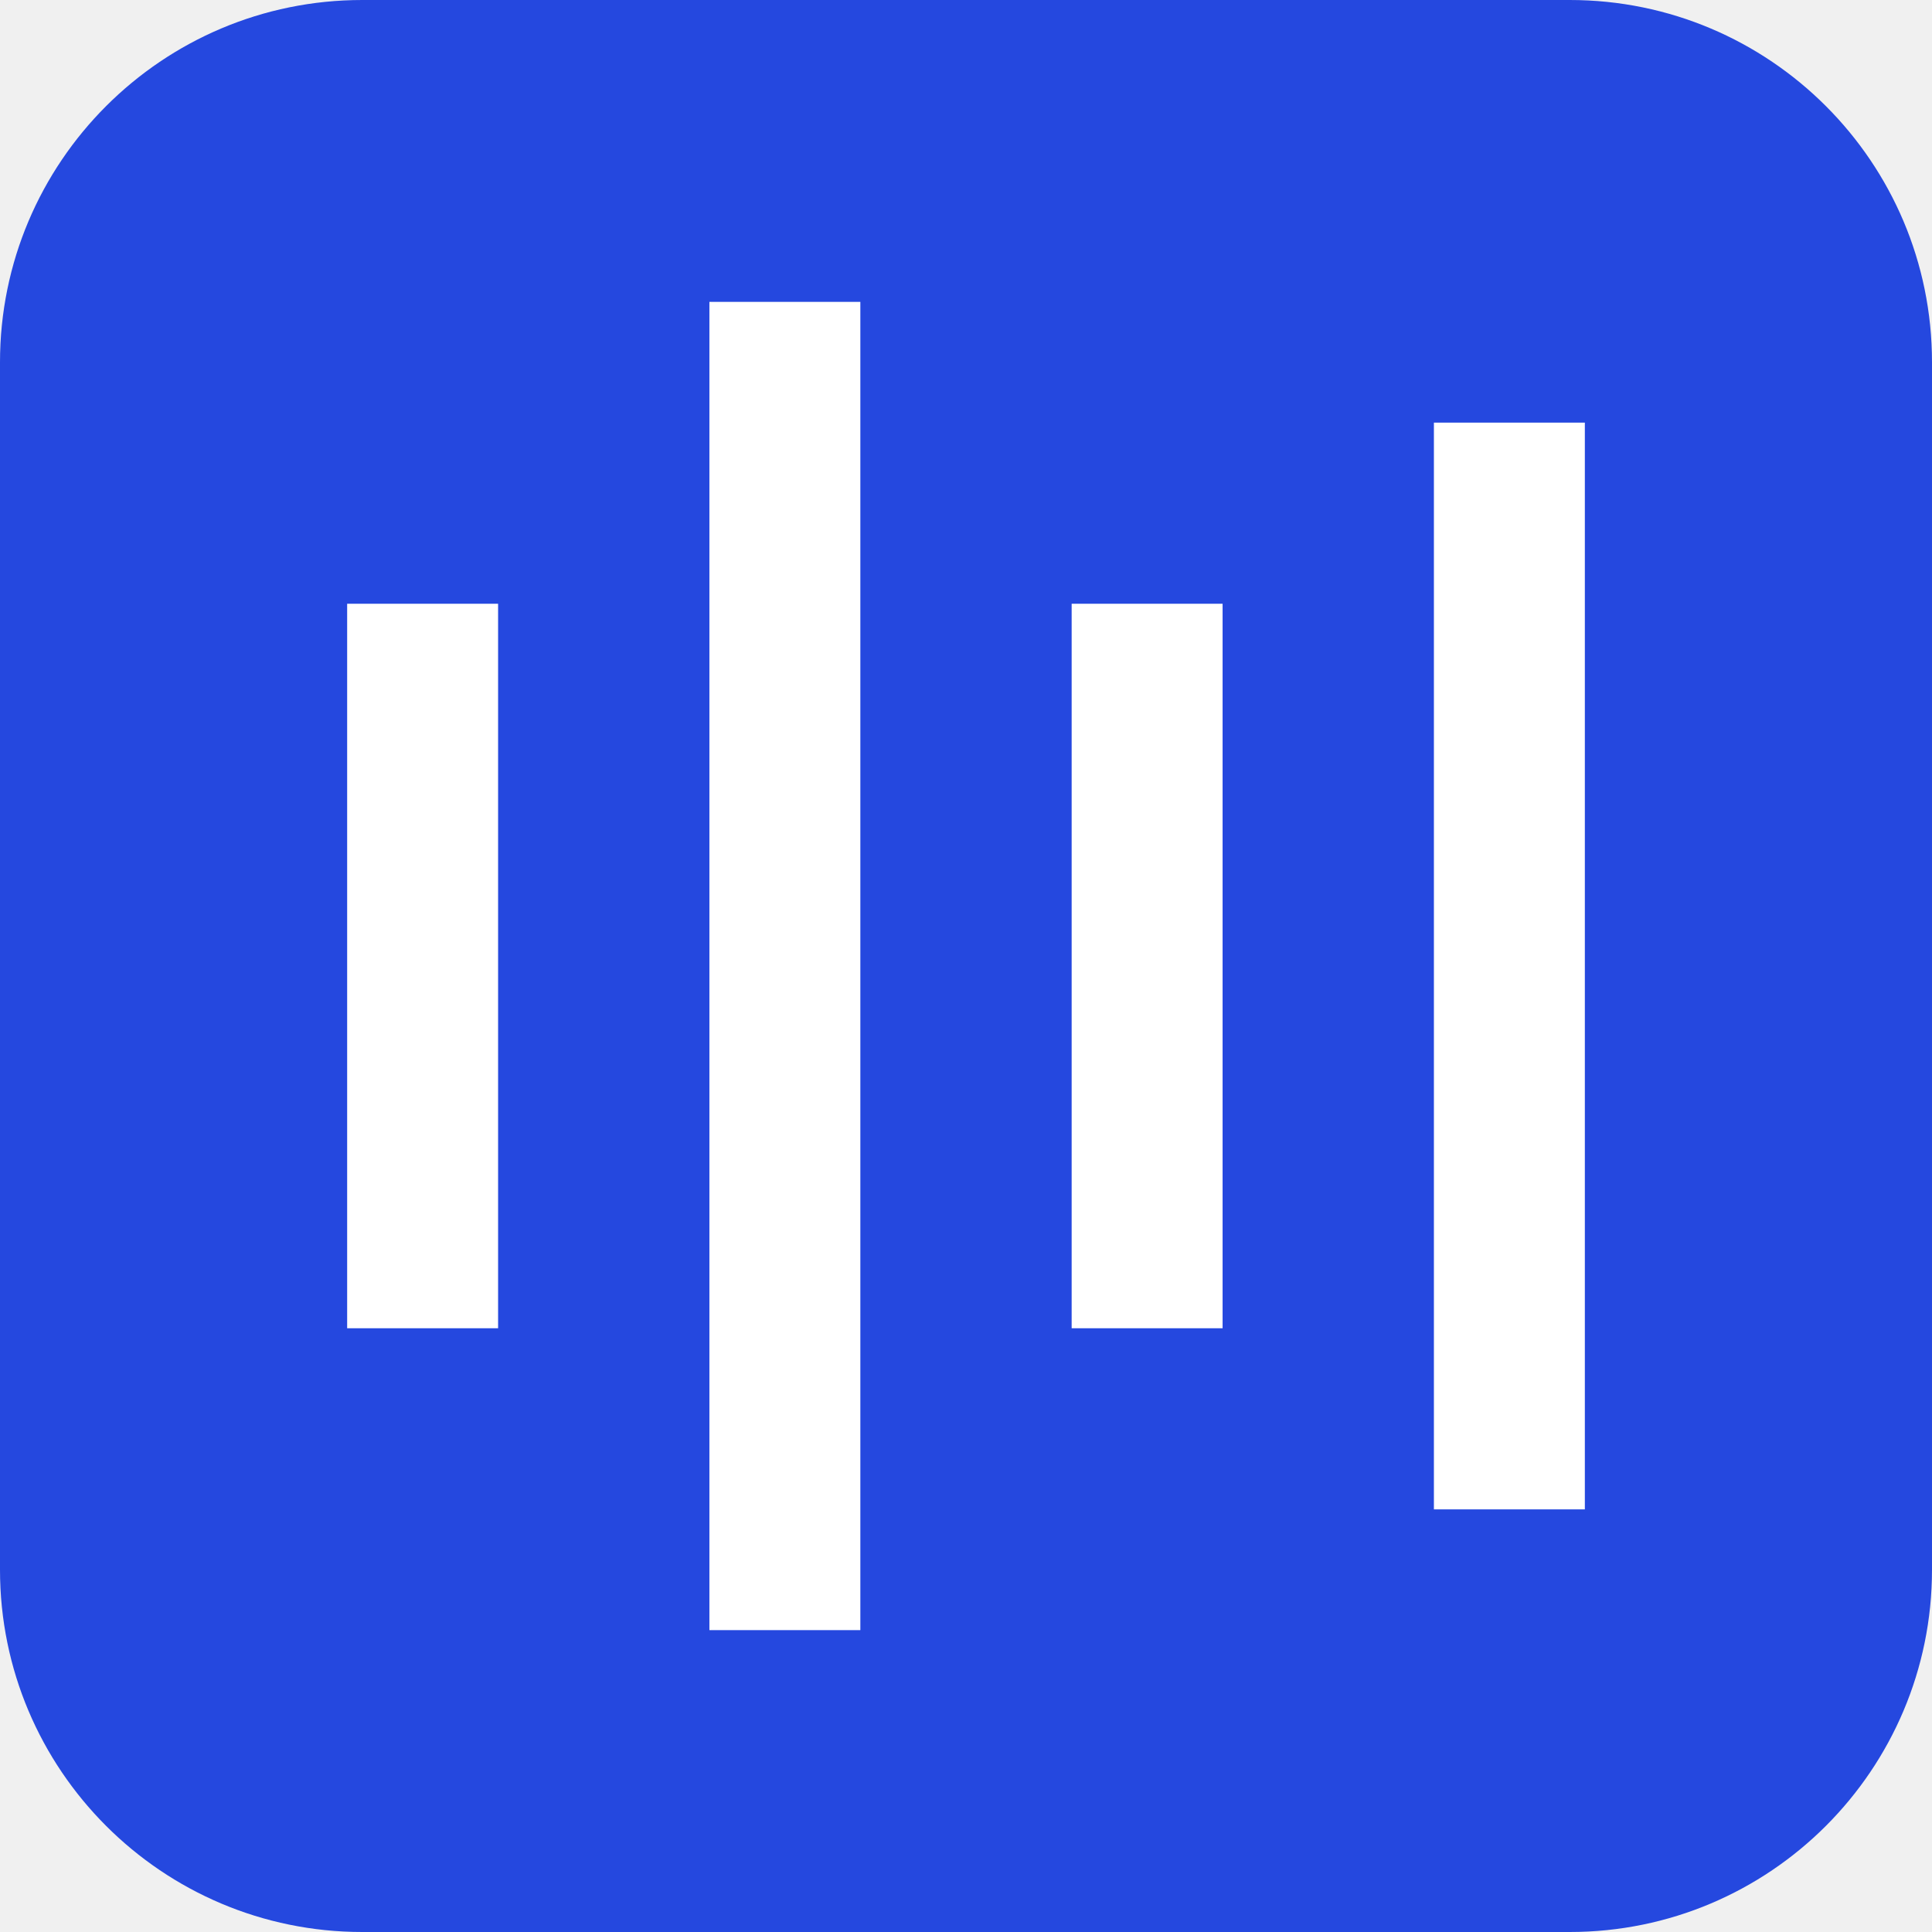
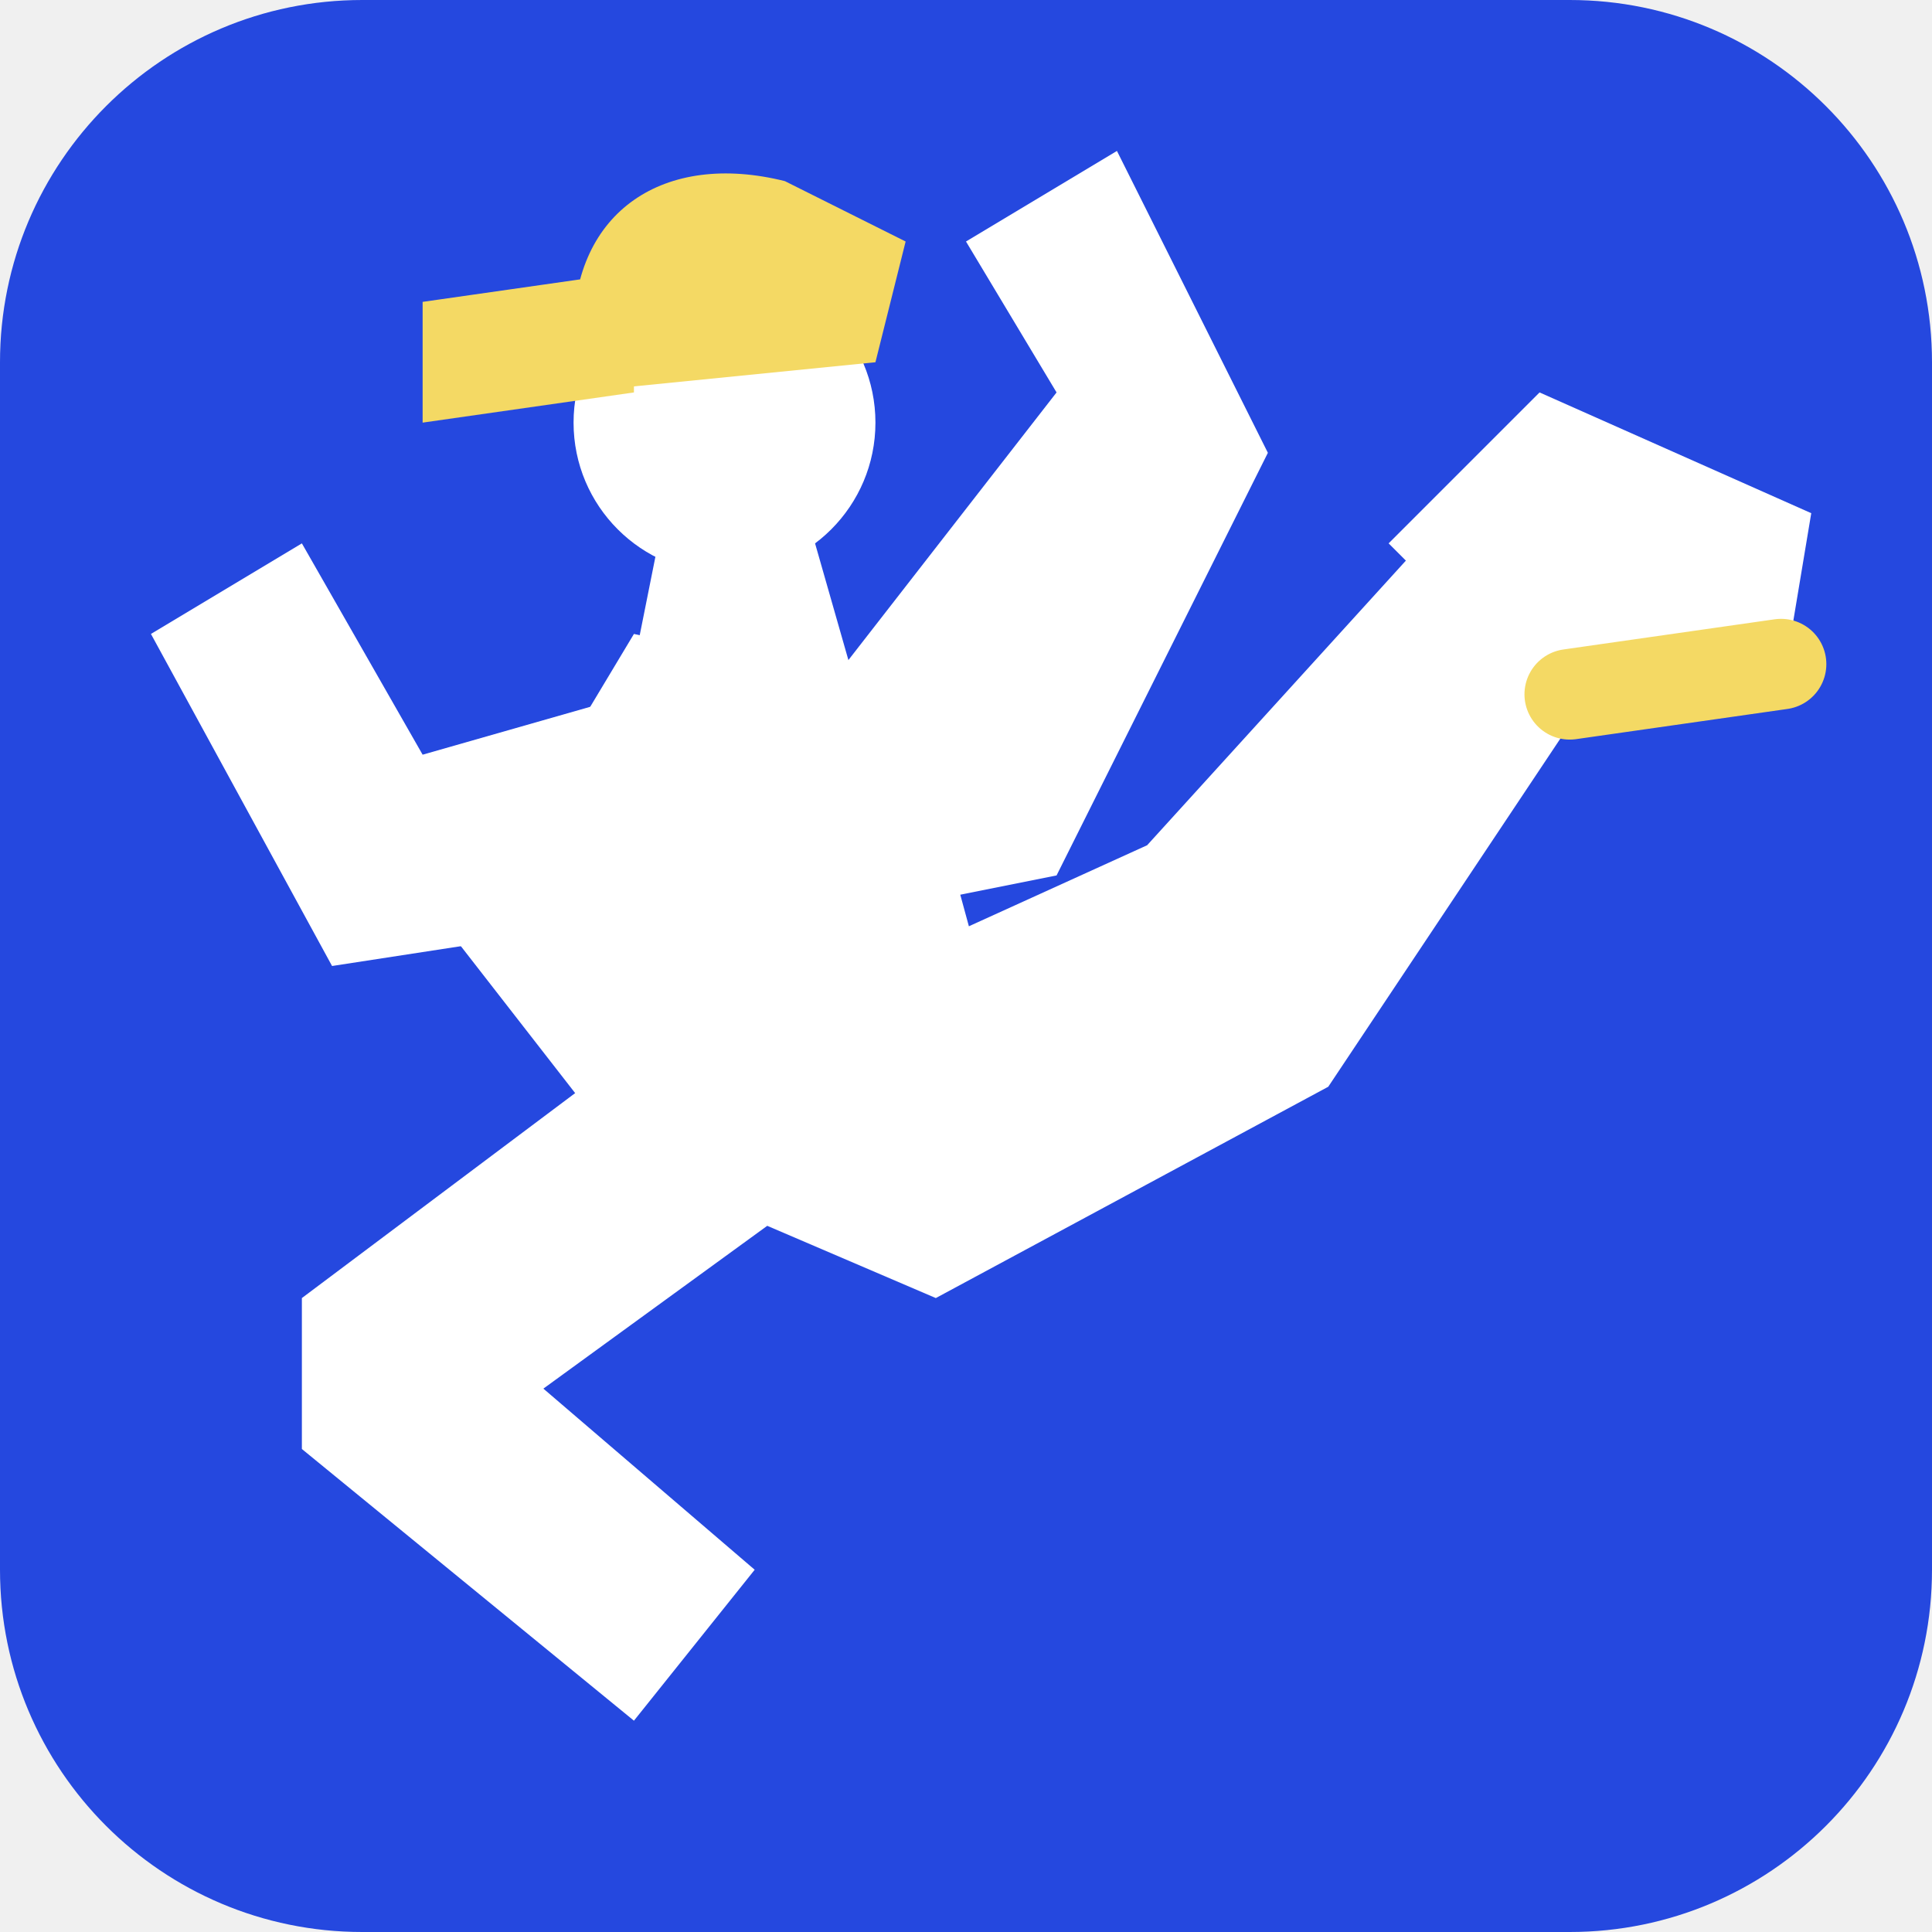
- <svg xmlns="http://www.w3.org/2000/svg" viewBox="0 0 64 64">
+ <svg xmlns="http://www.w3.org/2000/svg" width="64" height="64" viewBox="0 0 64 64" role="img" aria-labelledby="mark-title">
  <rect width="64" height="64" rx="12" fill="#2548df" />
-   <path d="M14 20v24M26 10v44M38 20v24M50 14v36" stroke="#fff" stroke-width="5" />
+   <g fill="#fff">
+     <path d="m22 34 7 4-11 8 7 6-4 5-11-9v-5z" />
+     <path d="m27 33 11-5 10-11 6 4-10 15-13 7-7-3z" />
+     <path d="m46 18 5-5 9 4-1 6-7 1z" />
+     <path d="m21 23-7 2-4-7-5 3 6 11 13-2z" />
+     <path d="m28 22 7-9-3-5 5-3 5 10-7 14-5 1z" />
+     <path d="m22 17 5 1 2 7-8-3z" />
+     <path d="m21 21 9 2 3 11-11 6-7-9z" />
+     <circle cx="24" cy="14" r="5" />
+   </g>
+   <path d="M19 11c0-4 3-6 7-5l4 2-1 4-10 1zm-5-1 7-1v4l-7 1z" fill="#f4d964" />
+   <path d="m52 23 7-1" stroke="#f4d964" stroke-width="3" stroke-linecap="round" />
</svg>
